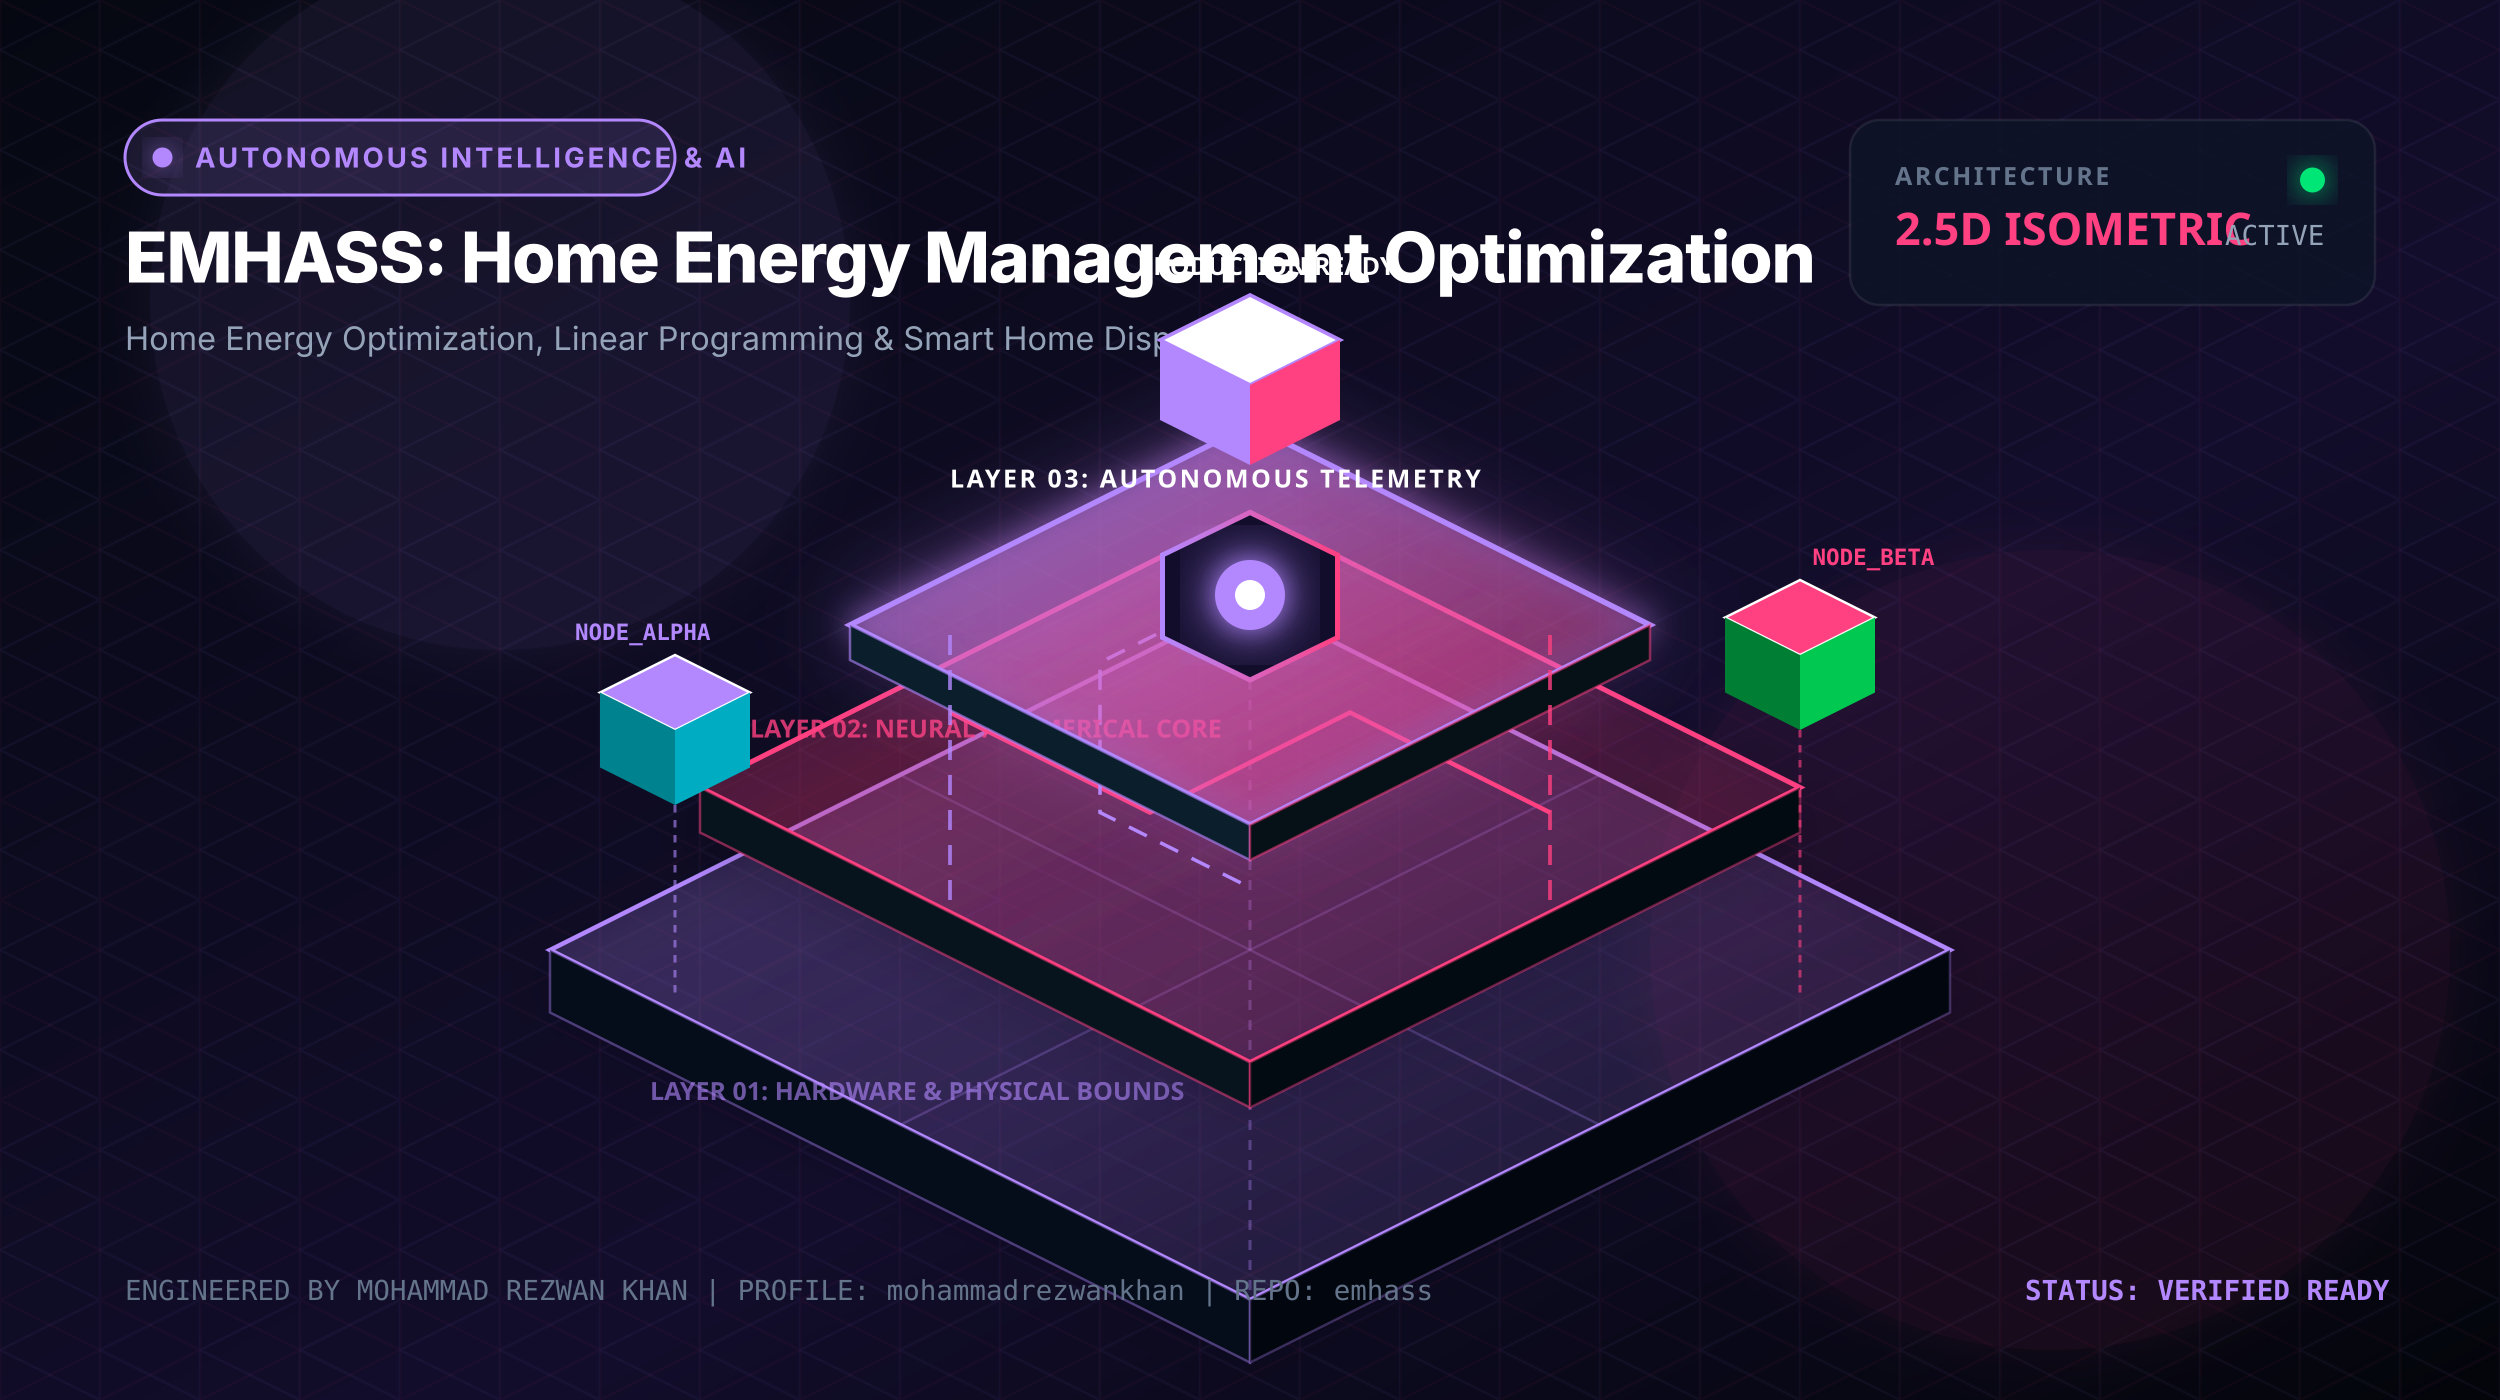
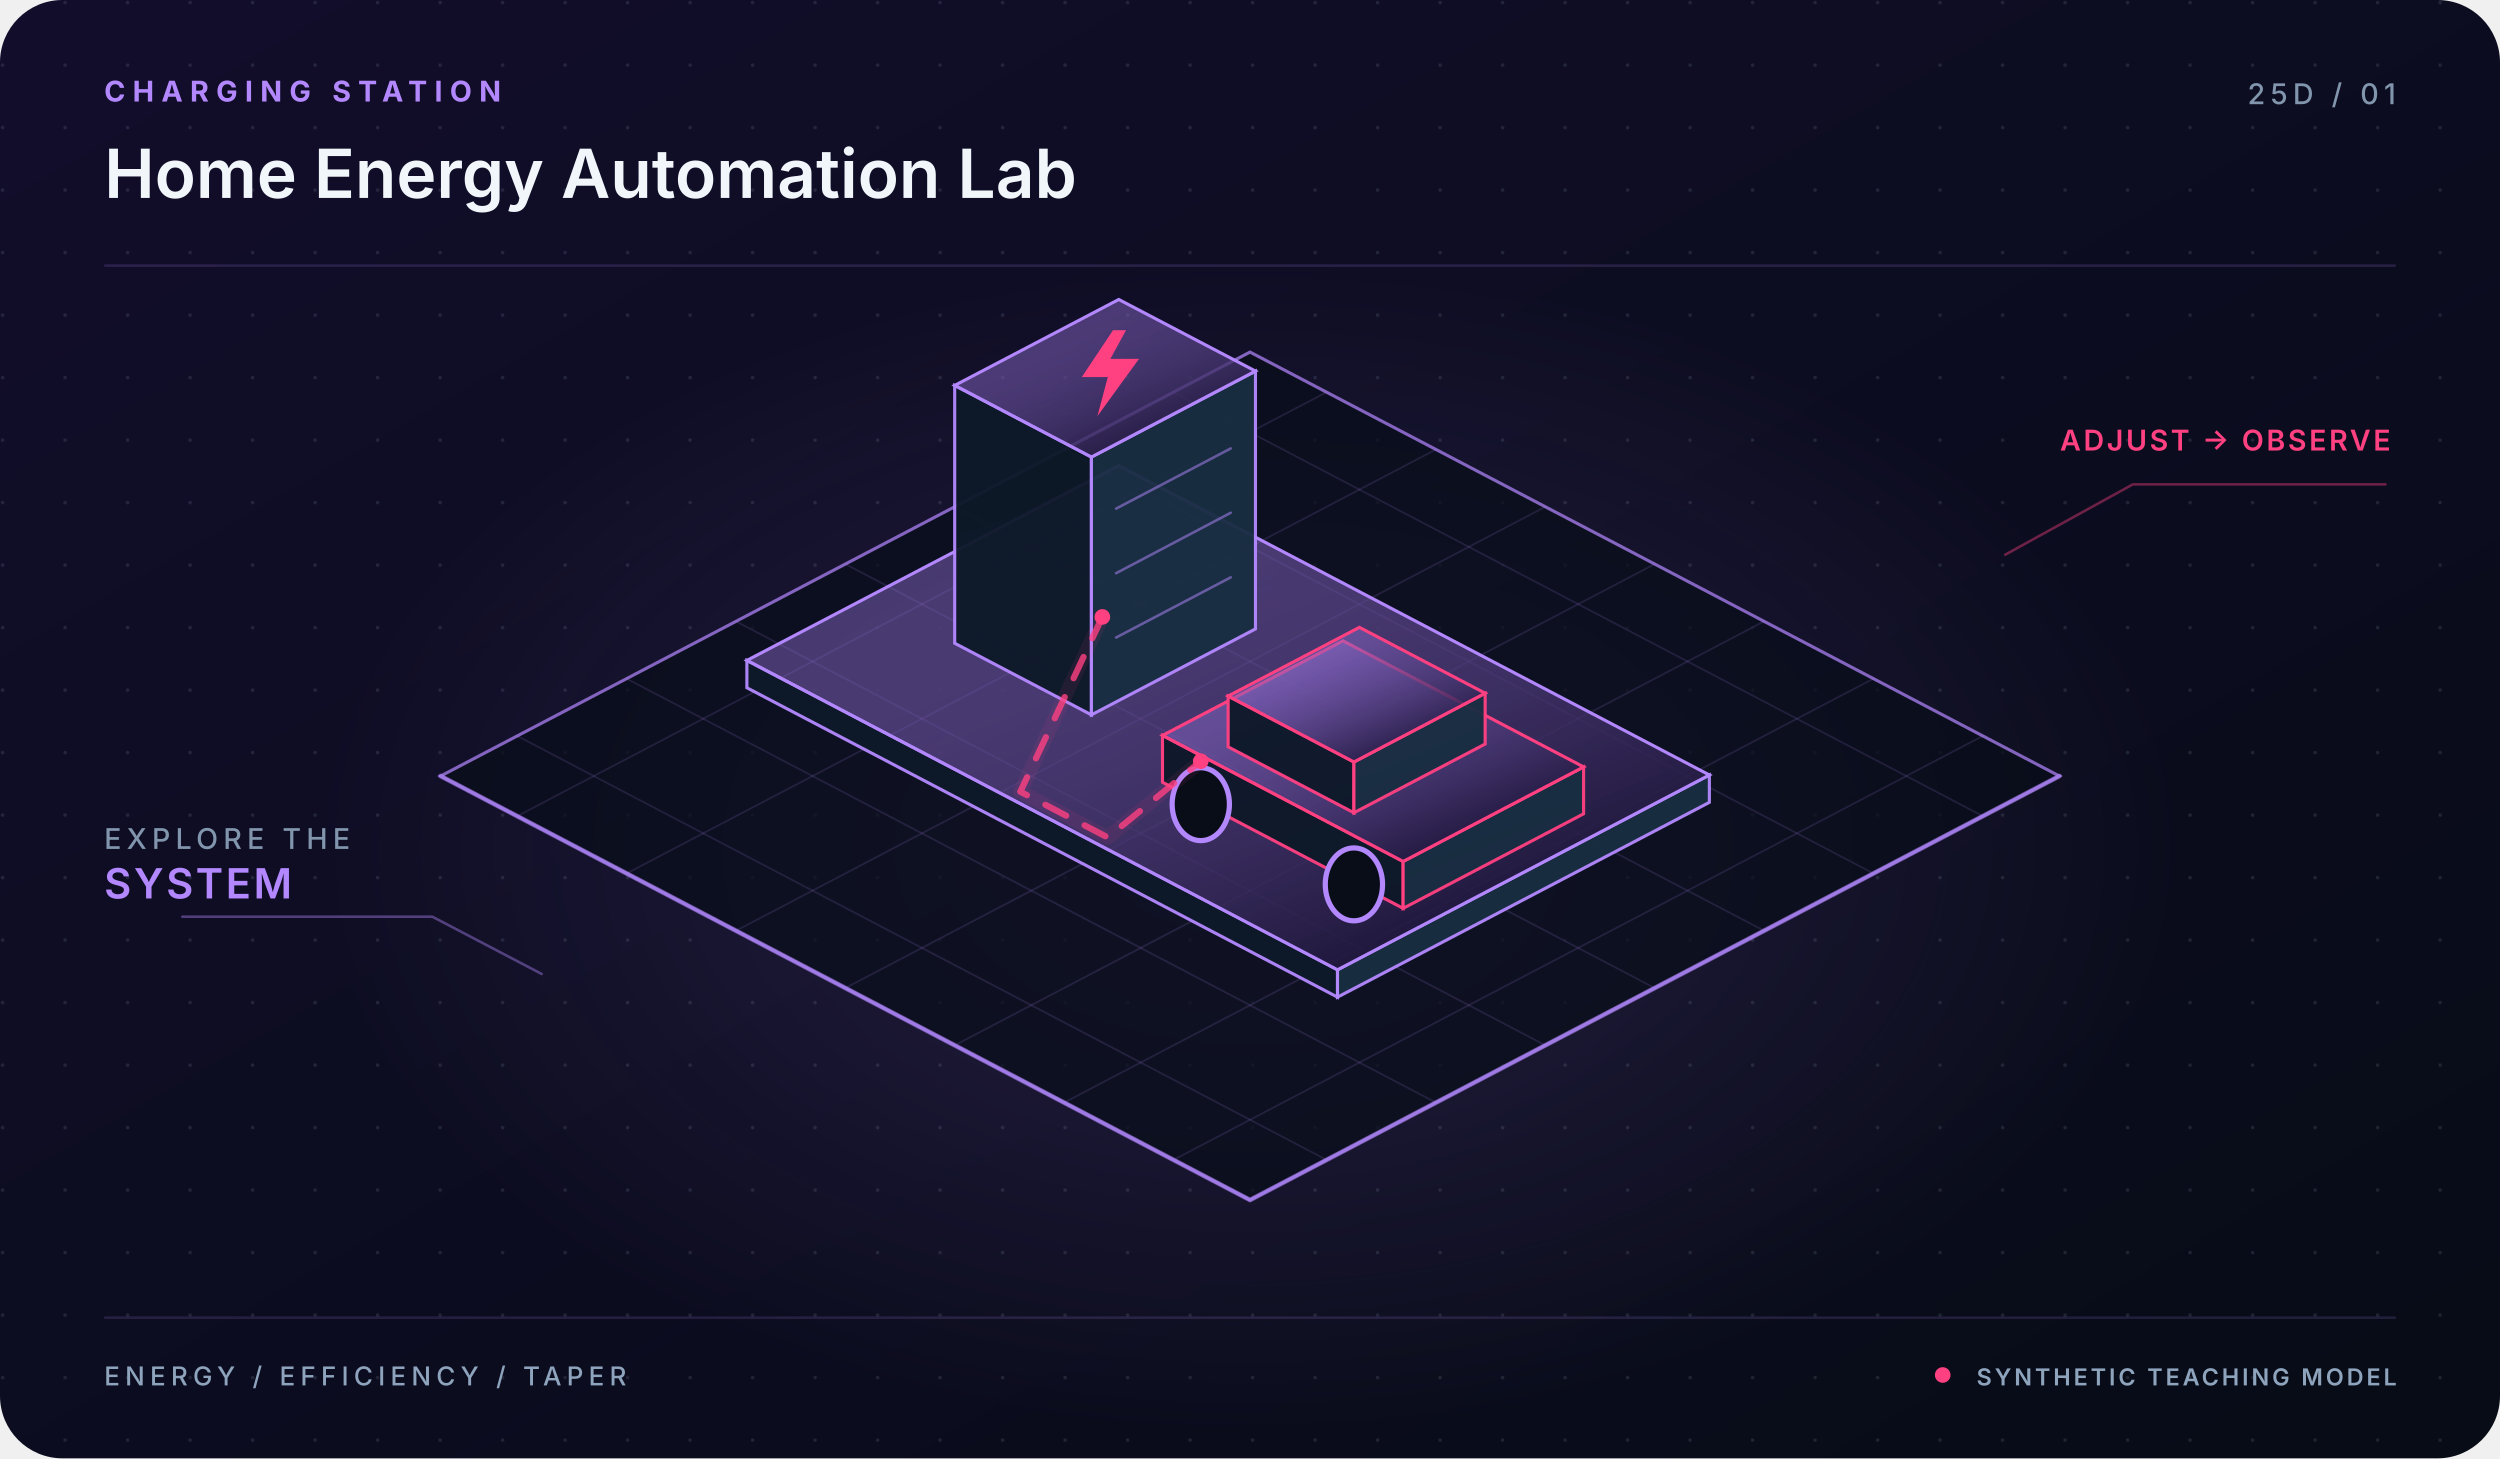
- <svg xmlns="http://www.w3.org/2000/svg" viewBox="0 0 1000 560" width="100%" height="100%">
+ <svg xmlns="http://www.w3.org/2000/svg" width="960" height="560" viewBox="0 0 960 560" role="img" aria-labelledby="h-emhass-title h-emhass-desc">
  <defs>
-     <linearGradient id="bgGrad" x1="0%" y1="0%" x2="100%" y2="100%">
-       <stop offset="0%" stop-color="#050811" />
-       <stop offset="60%" stop-color="#120D2B" />
-       <stop offset="100%" stop-color="#03050a" />
+     <linearGradient id="h-emhass-bg" x2="1" y2="1">
+       <stop stop-color="#120D2B" />
+       <stop offset="1" stop-color="#070C16" />
    </linearGradient>
-     <linearGradient id="primaryGrad" x1="0%" y1="0%" x2="100%" y2="0%">
-       <stop offset="0%" stop-color="#B388FF" />
-       <stop offset="100%" stop-color="#FF4081" />
+     <linearGradient id="h-emhass-top" x2="0.8" y2="1">
+       <stop stop-color="#B388FF" stop-opacity=".3" />
+       <stop offset="1" stop-color="#120D2B" />
    </linearGradient>
-     <linearGradient id="tier1Grad" x1="0%" y1="0%" x2="100%" y2="100%">
-       <stop offset="0%" stop-color="#B388FF" stop-opacity="0.25" />
-       <stop offset="100%" stop-color="#B388FF" stop-opacity="0.05" />
-     </linearGradient>
-     <linearGradient id="tier2Grad" x1="0%" y1="0%" x2="100%" y2="100%">
-       <stop offset="0%" stop-color="#FF4081" stop-opacity="0.30" />
-       <stop offset="100%" stop-color="#FF4081" stop-opacity="0.08" />
-     </linearGradient>
-     <linearGradient id="tier3Grad" x1="0%" y1="0%" x2="100%" y2="100%">
-       <stop offset="0%" stop-color="#B388FF" stop-opacity="0.45" />
-       <stop offset="100%" stop-color="#FF4081" stop-opacity="0.15" />
-     </linearGradient>
-     <filter id="ambientGlow" x="-30%" y="-30%" width="160%" height="160%">
-       <feGaussianBlur stdDeviation="12" result="blur" />
-       <feComposite in="SourceGraphic" in2="blur" operator="over" />
-     </filter>
-     <filter id="intenseGlow" x="-50%" y="-50%" width="200%" height="200%">
-       <feGaussianBlur stdDeviation="6" result="blur1" />
-       <feGaussianBlur stdDeviation="18" result="blur2" />
-       <feMerge>
-         <feMergeNode in="blur2" />
-         <feMergeNode in="blur1" />
-         <feMergeNode in="SourceGraphic" />
-       </feMerge>
-     </filter>
-     <filter id="dropShadow" x="-20%" y="-20%" width="140%" height="140%">
-       <feDropShadow dx="0" dy="16" stdDeviation="14" flood-color="#000000" flood-opacity="0.75" />
-     </filter>
-     <pattern id="isoGrid" width="40" height="40" patternUnits="userSpaceOnUse">
-       <path d="M 40 0 L 0 20 L 40 40 Z" fill="none" stroke="#B388FF" stroke-opacity="0.05" stroke-width="1" />
-       <path d="M 0 0 L 40 20 L 0 40 Z" fill="none" stroke="#FF4081" stroke-opacity="0.04" stroke-width="1" />
+     <radialGradient id="h-emhass-halo">
+       <stop stop-color="#B388FF" stop-opacity=".16" />
+       <stop offset="1" stop-color="#B388FF" stop-opacity="0" />
+     </radialGradient>
+     <pattern id="h-emhass-dots" width="24" height="24" patternUnits="userSpaceOnUse">
+       <circle cx="1" cy="1" r=".7" fill="#BDD8EB" opacity=".12" />
    </pattern>
+     <clipPath id="h-emhass-clip">
+       <rect width="960" height="560" rx="24" />
+     </clipPath>
  </defs>
  <style>
-     @keyframes float1 {
-       0%, 100% { transform: translateY(0px) rotate(0deg); }
-       50% { transform: translateY(-12px) rotate(0.5deg); }
-     }
-     @keyframes float2 {
-       0%, 100% { transform: translateY(0px); }
-       50% { transform: translateY(-16px); }
-     }
-     @keyframes pulseGlow {
-       0%, 100% { opacity: 0.45; filter: drop-shadow(0 0 4px #B388FF); }
-       50% { opacity: 0.95; filter: drop-shadow(0 0 16px #B388FF); }
-     }
-     @keyframes streamFlow {
-       0% { stroke-dashoffset: 120; }
-       100% { stroke-dashoffset: 0; }
-     }
-     .floating-tier { animation: float1 7s ease-in-out infinite; }
-     .floating-node { animation: float2 5s ease-in-out infinite; }
-     .pulsing-circuit { animation: pulseGlow 3.5s ease-in-out infinite; }
-     .data-stream { stroke-dasharray: 8 6; animation: streamFlow 2.5s linear infinite; }
-   </style>
-   <rect width="1000" height="560" fill="url(#bgGrad)" />
-   <rect width="1000" height="560" fill="url(#isoGrid)" />
-   <circle cx="200" cy="120" r="140" fill="#B388FF" opacity="0.08" filter="url(#ambientGlow)" />
-   <circle cx="820" cy="380" r="160" fill="#FF4081" opacity="0.07" filter="url(#ambientGlow)" />
-   <g transform="translate(50, 48)">
-     <rect x="0" y="0" width="220" height="30" rx="15" fill="#B388FF" fill-opacity="0.12" stroke="#B388FF" stroke-width="1.2" />
-     <circle cx="15" cy="15" r="4" fill="#B388FF" filter="url(#intenseGlow)" />
-     <text x="28" y="19" fill="#B388FF" font-family="system-ui, -apple-system, sans-serif" font-size="11" font-weight="700" letter-spacing="1.2">AUTONOMOUS INTELLIGENCE &amp; AI</text>
-     <text x="0" y="65" fill="#FFFFFF" font-family="system-ui, -apple-system, sans-serif" font-size="28" font-weight="800" letter-spacing="-0.5">EMHASS: Home Energy Management Optimization</text>
-     <text x="0" y="92" fill="#94A3B8" font-family="system-ui, -apple-system, sans-serif" font-size="13" font-weight="400">Home Energy Optimization, Linear Programming &amp; Smart Home Dispatch</text>
-   </g>
-   <g transform="translate(740, 48)">
-     <rect x="0" y="0" width="210" height="74" rx="12" fill="#0D1527" fill-opacity="0.75" stroke="rgba(255,255,255,0.08)" stroke-width="1" />
-     <text x="18" y="26" fill="#64748B" font-family="system-ui, sans-serif" font-size="10" font-weight="600" letter-spacing="1">ARCHITECTURE</text>
-     <text x="18" y="50" fill="#FF4081" font-family="system-ui, sans-serif" font-size="18" font-weight="700">2.5D ISOMETRIC</text>
-     <circle cx="185" cy="24" r="5" fill="#00E676" filter="url(#intenseGlow)" />
-     <text x="150" y="50" fill="#94A3B8" font-family="monospace" font-size="11">ACTIVE</text>
-   </g>
-   <g transform="translate(500, 340)">
-     <g class="floating-tier" style="animation-delay: 0s;">
-       <polygon points="0,-100 280,40 0,180 -280,40" fill="url(#tier1Grad)" stroke="#B388FF" stroke-width="1.8" filter="url(#dropShadow)" />
-       <polygon points="-280,40 0,180 0,205 -280,65" fill="#050C1A" stroke="#B388FF" stroke-opacity="0.4" stroke-width="1" />
-       <polygon points="0,180 280,40 280,65 0,205" fill="#02060E" stroke="#B388FF" stroke-opacity="0.3" stroke-width="1" />
-       <line x1="-140" y1="-30" x2="140" y2="110" stroke="#B388FF" stroke-opacity="0.25" stroke-width="1" />
-       <line x1="140" y1="-30" x2="-140" y2="110" stroke="#B388FF" stroke-opacity="0.25" stroke-width="1" />
-       <line x1="0" y1="-100" x2="0" y2="180" stroke="#B388FF" stroke-opacity="0.35" stroke-width="1.2" stroke-dasharray="4 4" />
-       <text x="-240" y="100" fill="#B388FF" opacity="0.6" font-family="system-ui, sans-serif" font-size="10" font-weight="700">LAYER 01: HARDWARE &amp; PHYSICAL BOUNDS</text>
+       text{font-family:ui-sans-serif,system-ui,-apple-system,BlinkMacSystemFont,'Segoe UI',sans-serif}
+       .flow{animation:h-emhass-flow 2.4s linear infinite}
+       .float{animation:h-emhass-float 5s ease-in-out infinite}
+       .signal{animation:h-emhass-signal 2.6s ease-in-out infinite}
+       @keyframes h-emhass-flow{to{stroke-dashoffset:-34}}
+       @keyframes h-emhass-float{50%{transform:translateY(-6px)}}
+       @keyframes h-emhass-signal{50%{opacity:.35}}
+       @media(prefers-reduced-motion:reduce){.flow,.float,.signal{animation:none!important}}
+     </style>
+   <g clip-path="url(#h-emhass-clip)">
+     <rect width="960" height="560" rx="24" fill="url(#h-emhass-bg)" />
+     <rect width="960" height="560" fill="url(#h-emhass-dots)" />
+     <ellipse cx="480" cy="326" rx="360" ry="225" fill="url(#h-emhass-halo)" />
+     <path d="M40 102H920" stroke="#B388FF" stroke-opacity=".16" />
+     <text x="40" y="39" fill="#B388FF" font-size="11" font-weight="700" letter-spacing="2.8">CHARGING STATION</text>
+     <text x="40" y="76" fill="#F1F6FB" font-size="26" font-weight="600">Home Energy Automation Lab</text>
+     <text x="920" y="40" fill="#8195AD" font-size="11" font-weight="500" text-anchor="end" letter-spacing="2">25D / 01</text>
+     <polygon points="480.0,135.2 790.8,298.0 480.0,460.8 169.2,298.0" fill="#070D18" stroke="#B388FF" stroke-width="1.2" opacity="0.7" />
+     <polyline points="509.4,150.6 198.6,313.4" fill="none" stroke="#B388FF" stroke-width="0.7" opacity="0.14" stroke-linecap="round" stroke-linejoin="round" />
+     <polyline points="450.6,150.6 761.4,313.4" fill="none" stroke="#B388FF" stroke-width="0.7" opacity="0.14" stroke-linecap="round" stroke-linejoin="round" />
+     <polyline points="551.4,172.6 240.6,335.4" fill="none" stroke="#B388FF" stroke-width="0.7" opacity="0.14" stroke-linecap="round" stroke-linejoin="round" />
+     <polyline points="408.6,172.6 719.4,335.4" fill="none" stroke="#B388FF" stroke-width="0.7" opacity="0.14" stroke-linecap="round" stroke-linejoin="round" />
+     <polyline points="593.4,194.6 282.6,357.4" fill="none" stroke="#B388FF" stroke-width="0.7" opacity="0.14" stroke-linecap="round" stroke-linejoin="round" />
+     <polyline points="366.6,194.6 677.4,357.4" fill="none" stroke="#B388FF" stroke-width="0.7" opacity="0.14" stroke-linecap="round" stroke-linejoin="round" />
+     <polyline points="635.4,216.6 324.6,379.4" fill="none" stroke="#B388FF" stroke-width="0.7" opacity="0.14" stroke-linecap="round" stroke-linejoin="round" />
+     <polyline points="324.6,216.6 635.4,379.4" fill="none" stroke="#B388FF" stroke-width="0.7" opacity="0.14" stroke-linecap="round" stroke-linejoin="round" />
+     <polyline points="677.4,238.6 366.6,401.4" fill="none" stroke="#B388FF" stroke-width="0.7" opacity="0.14" stroke-linecap="round" stroke-linejoin="round" />
+     <polyline points="282.6,238.6 593.4,401.4" fill="none" stroke="#B388FF" stroke-width="0.7" opacity="0.14" stroke-linecap="round" stroke-linejoin="round" />
+     <polyline points="719.4,260.6 408.6,423.4" fill="none" stroke="#B388FF" stroke-width="0.7" opacity="0.14" stroke-linecap="round" stroke-linejoin="round" />
+     <polyline points="240.6,260.6 551.4,423.4" fill="none" stroke="#B388FF" stroke-width="0.7" opacity="0.14" stroke-linecap="round" stroke-linejoin="round" />
+     <polyline points="761.4,282.6 450.6,445.4" fill="none" stroke="#B388FF" stroke-width="0.7" opacity="0.14" stroke-linecap="round" stroke-linejoin="round" />
+     <polyline points="198.6,282.6 509.4,445.4" fill="none" stroke="#B388FF" stroke-width="0.7" opacity="0.14" stroke-linecap="round" stroke-linejoin="round" />
+     <polyline points="169.2,298.0 480.0,460.8 790.8,298.0" fill="none" stroke="#B388FF" stroke-width="1.8" opacity="0.6" stroke-linecap="round" stroke-linejoin="round" />
+     <g class="float">
+       <polygon points="286.8,264.1 513.6,382.9 513.6,372.4 286.8,253.6" fill="#0D1828" stroke="#B388FF" stroke-width="1.2" opacity="0.95" />
+       <polygon points="656.4,308.1 513.6,382.9 513.6,372.4 656.4,297.6" fill="#182D41" stroke="#B388FF" stroke-width="1.2" opacity="0.95" />
+       <polygon points="429.6,178.8 656.4,297.6 513.6,372.4 286.8,253.6" fill="url(#h-emhass-top)" stroke="#B388FF" stroke-width="1.2" opacity="1" />
+       <polygon points="366.6,247.0 419.1,274.5 419.1,175.5 366.6,148.0" fill="#0D1828" stroke="#B388FF" stroke-width="1.2" opacity="0.95" />
+       <polygon points="482.1,241.5 419.1,274.5 419.1,175.5 482.1,142.5" fill="#182D41" stroke="#B388FF" stroke-width="1.2" opacity="0.95" />
+       <polygon points="429.6,115.0 482.1,142.5 419.1,175.5 366.6,148.0" fill="url(#h-emhass-top)" stroke="#B388FF" stroke-width="1.2" opacity="1" />
+       <polyline points="472.6,221.7 428.6,244.8" fill="none" stroke="#B388FF" stroke-width="1" opacity="0.5" stroke-linecap="round" stroke-linejoin="round" />
+       <polyline points="472.6,196.9 428.6,220.1" fill="none" stroke="#B388FF" stroke-width="1" opacity="0.5" stroke-linecap="round" stroke-linejoin="round" />
+       <polyline points="472.6,172.2 428.6,195.3" fill="none" stroke="#B388FF" stroke-width="1" opacity="0.5" stroke-linecap="round" stroke-linejoin="round" />
+       <path d="M427.4 126.8l-12 18h10l-4 15 16-22h-11l6-11z" fill="#FF4081" />
+       <polygon points="446.4,300.4 538.8,348.8 538.8,330.8 446.4,282.4" fill="#0D1828" stroke="#FF4081" stroke-width="1.2" opacity="0.95" />
+       <polygon points="608.1,312.5 538.8,348.8 538.8,330.8 608.1,294.5" fill="#182D41" stroke="#FF4081" stroke-width="1.2" opacity="0.95" />
+       <polygon points="515.7,246.1 608.1,294.5 538.8,330.8 446.4,282.4" fill="url(#h-emhass-top)" stroke="#FF4081" stroke-width="1.2" opacity="1" />
+       <polygon points="471.6,286.8 519.9,312.1 519.9,292.6 471.6,267.3" fill="#0D1828" stroke="#FF4081" stroke-width="1.2" opacity="0.95" />
+       <polygon points="570.3,285.7 519.9,312.1 519.9,292.6 570.3,266.2" fill="#182D41" stroke="#FF4081" stroke-width="1.2" opacity="0.95" />
+       <polygon points="522.0,240.9 570.3,266.2 519.9,292.6 471.6,267.3" fill="url(#h-emhass-top)" stroke="#FF4081" stroke-width="1.2" opacity="1" />
+       <ellipse cx="461.1" cy="308.8" rx="11" ry="14" fill="#090D18" stroke="#B388FF" stroke-width="2" />
+       <ellipse cx="519.9" cy="339.6" rx="11" ry="14" fill="#090D18" stroke="#B388FF" stroke-width="2" />
+       <polyline points="423.3,236.9 391.8,304.0 425.4,321.6 461.1,292.3" fill="none" stroke="#FF4081" stroke-width="5.4" opacity="0.08" stroke-linecap="round" stroke-linejoin="round" />
+       <polyline points="423.3,236.9 391.8,304.0 425.4,321.6 461.1,292.3" fill="none" stroke="#FF4081" stroke-width="2.4" opacity="0.8" stroke-linecap="round" stroke-linejoin="round" class="flow" stroke-dasharray="9 8" />
+       <circle cx="423.3" cy="236.9" r="3" fill="#FF4081" />
+       <circle cx="461.1" cy="292.3" r="3" fill="#FF4081" />
    </g>
-     <g class="floating-tier" style="animation-delay: -1.8s; transform: translateY(-55px);">
-       <polygon points="0,-80 220,30 0,140 -220,30" fill="url(#tier2Grad)" stroke="#FF4081" stroke-width="2" filter="url(#dropShadow)" />
-       <polygon points="-220,30 0,140 0,158 -220,48" fill="#07141E" stroke="#FF4081" stroke-opacity="0.5" stroke-width="1" />
-       <polygon points="0,140 220,30 220,48 0,158" fill="#030B12" stroke="#FF4081" stroke-opacity="0.4" stroke-width="1" />
-       <polyline points="-120,0 -40,40 40,0 120,40" fill="none" stroke="#FF4081" stroke-width="1.8" class="pulsing-circuit" />
-       <polyline points="0,-50 -60,-20 -60,40 0,70" fill="none" stroke="#B388FF" stroke-width="1.4" class="data-stream" />
-       <text x="-200" y="10" fill="#FF4081" opacity="0.8" font-family="system-ui, sans-serif" font-size="10" font-weight="700">LAYER 02: NEURAL / NUMERICAL CORE</text>
-     </g>
-     <g class="floating-tier" style="animation-delay: -3.6s; transform: translateY(-110px);">
-       <polygon points="0,-60 160,20 0,100 -160,20" fill="url(#tier3Grad)" stroke="#B388FF" stroke-width="2.2" filter="url(#intenseGlow)" />
-       <polygon points="-160,20 0,100 0,114 -160,34" fill="#0A1E2B" stroke="#B388FF" stroke-opacity="0.6" stroke-width="1" />
-       <polygon points="0,100 160,20 160,34 0,114" fill="#051017" stroke="#FF4081" stroke-opacity="0.5" stroke-width="1" />
-       <polygon points="0,-25 35,-8 35,25 0,42 -35,25 -35,-8" fill="#120D2B" stroke="url(#primaryGrad)" stroke-width="2" />
-       <circle cx="0" cy="8" r="14" fill="#B388FF" filter="url(#intenseGlow)" class="pulsing-circuit" />
-       <circle cx="0" cy="8" r="6" fill="#FFFFFF" />
-       <text x="-120" y="-35" fill="#FFFFFF" font-family="system-ui, sans-serif" font-size="10" font-weight="800" letter-spacing="1">LAYER 03: AUTONOMOUS TELEMETRY</text>
-     </g>
-     <g class="floating-node" style="animation-delay: -0.5s; transform: translate(-230px, -60px);">
-       <polygon points="0,-18 30,-3 0,12 -30,-3" fill="#B388FF" stroke="#FFFFFF" stroke-width="1" />
-       <polygon points="-30,-3 0,12 0,42 -30,27" fill="#00838F" />
-       <polygon points="0,12 30,-3 30,27 0,42" fill="#00ACC1" />
-       <line x1="0" y1="42" x2="0" y2="120" stroke="#B388FF" stroke-width="1.2" stroke-dasharray="3 3" opacity="0.6" />
-       <text x="-40" y="-24" fill="#B388FF" font-family="monospace" font-size="9" font-weight="700">NODE_ALPHA</text>
-     </g>
-     <g class="floating-node" style="animation-delay: -2.3s; transform: translate(220px, -90px);">
-       <polygon points="0,-18 30,-3 0,12 -30,-3" fill="#FF4081" stroke="#FFFFFF" stroke-width="1" />
-       <polygon points="-30,-3 0,12 0,42 -30,27" fill="#007E33" />
-       <polygon points="0,12 30,-3 30,27 0,42" fill="#00C851" />
-       <line x1="0" y1="42" x2="0" y2="150" stroke="#FF4081" stroke-width="1.2" stroke-dasharray="3 3" opacity="0.6" />
-       <text x="5" y="-24" fill="#FF4081" font-family="monospace" font-size="9" font-weight="700">NODE_BETA</text>
-     </g>
-     <g class="floating-node" style="animation-delay: -3.8s; transform: translate(0px, -200px);">
-       <polygon points="0,-22 36,-4 0,14 -36,-4" fill="#FFFFFF" stroke="#B388FF" stroke-width="1.5" />
-       <polygon points="-36,-4 0,14 0,46 -36,28" fill="#B388FF" />
-       <polygon points="0,14 36,-4 36,28 0,46" fill="#FF4081" />
-       <line x1="0" y1="46" x2="0" y2="90" stroke="url(#primaryGrad)" stroke-width="2" class="pulsing-circuit" />
-       <text x="-45" y="-30" fill="#FFFFFF" font-family="system-ui, sans-serif" font-size="10" font-weight="800">PRODUCTION READY</text>
-     </g>
-     <line x1="-120" y1="20" x2="-120" y2="-90" stroke="#B388FF" stroke-width="1.5" class="data-stream" opacity="0.8" />
-     <line x1="120" y1="20" x2="120" y2="-90" stroke="#FF4081" stroke-width="1.5" class="data-stream" opacity="0.8" />
-   </g>
-   <g transform="translate(50, 520)">
-     <text x="0" y="0" fill="#64748B" font-family="monospace" font-size="11">ENGINEERED BY MOHAMMAD REZWAN KHAN | PROFILE: mohammadrezwankhan | REPO: emhass</text>
-     <text x="760" y="0" fill="#B388FF" font-family="monospace" font-size="11" font-weight="700">STATUS: VERIFIED READY</text>
+     <polyline points="70.0,352.0 166.0,352.0 208.0,374.0" fill="none" stroke="#B388FF" stroke-width="1" opacity="0.4" stroke-linecap="round" stroke-linejoin="round" />
+     <text x="40" y="326" fill="#8195AD" font-size="11" font-weight="500" letter-spacing="2">EXPLORE THE</text>
+     <text x="40" y="345" fill="#B388FF" font-size="16" font-weight="600" letter-spacing="1">SYSTEM</text>
+     <polyline points="770.0,213.0 819.0,186.0 916.0,186.0" fill="none" stroke="#FF4081" stroke-width="1" opacity="0.4" stroke-linecap="round" stroke-linejoin="round" />
+     <text x="918" y="173" fill="#FF4081" font-size="11" font-weight="600" text-anchor="end" letter-spacing="1">ADJUST → OBSERVE</text>
+     <path d="M40 506H920" stroke="#B388FF" stroke-opacity=".15" />
+     <text x="40" y="532" fill="#8EA4BD" font-size="10" font-weight="500" letter-spacing="2">ENERGY / EFFICIENCY / TAPER</text>
+     <circle cx="746.0" cy="528.0" r="3" fill="#FF4081" class="signal" />
+     <text x="759" y="532" fill="#8EA4BD" font-size="9" font-weight="600" letter-spacing="1.1">SYNTHETIC TEACHING MODEL</text>
  </g>
</svg>
